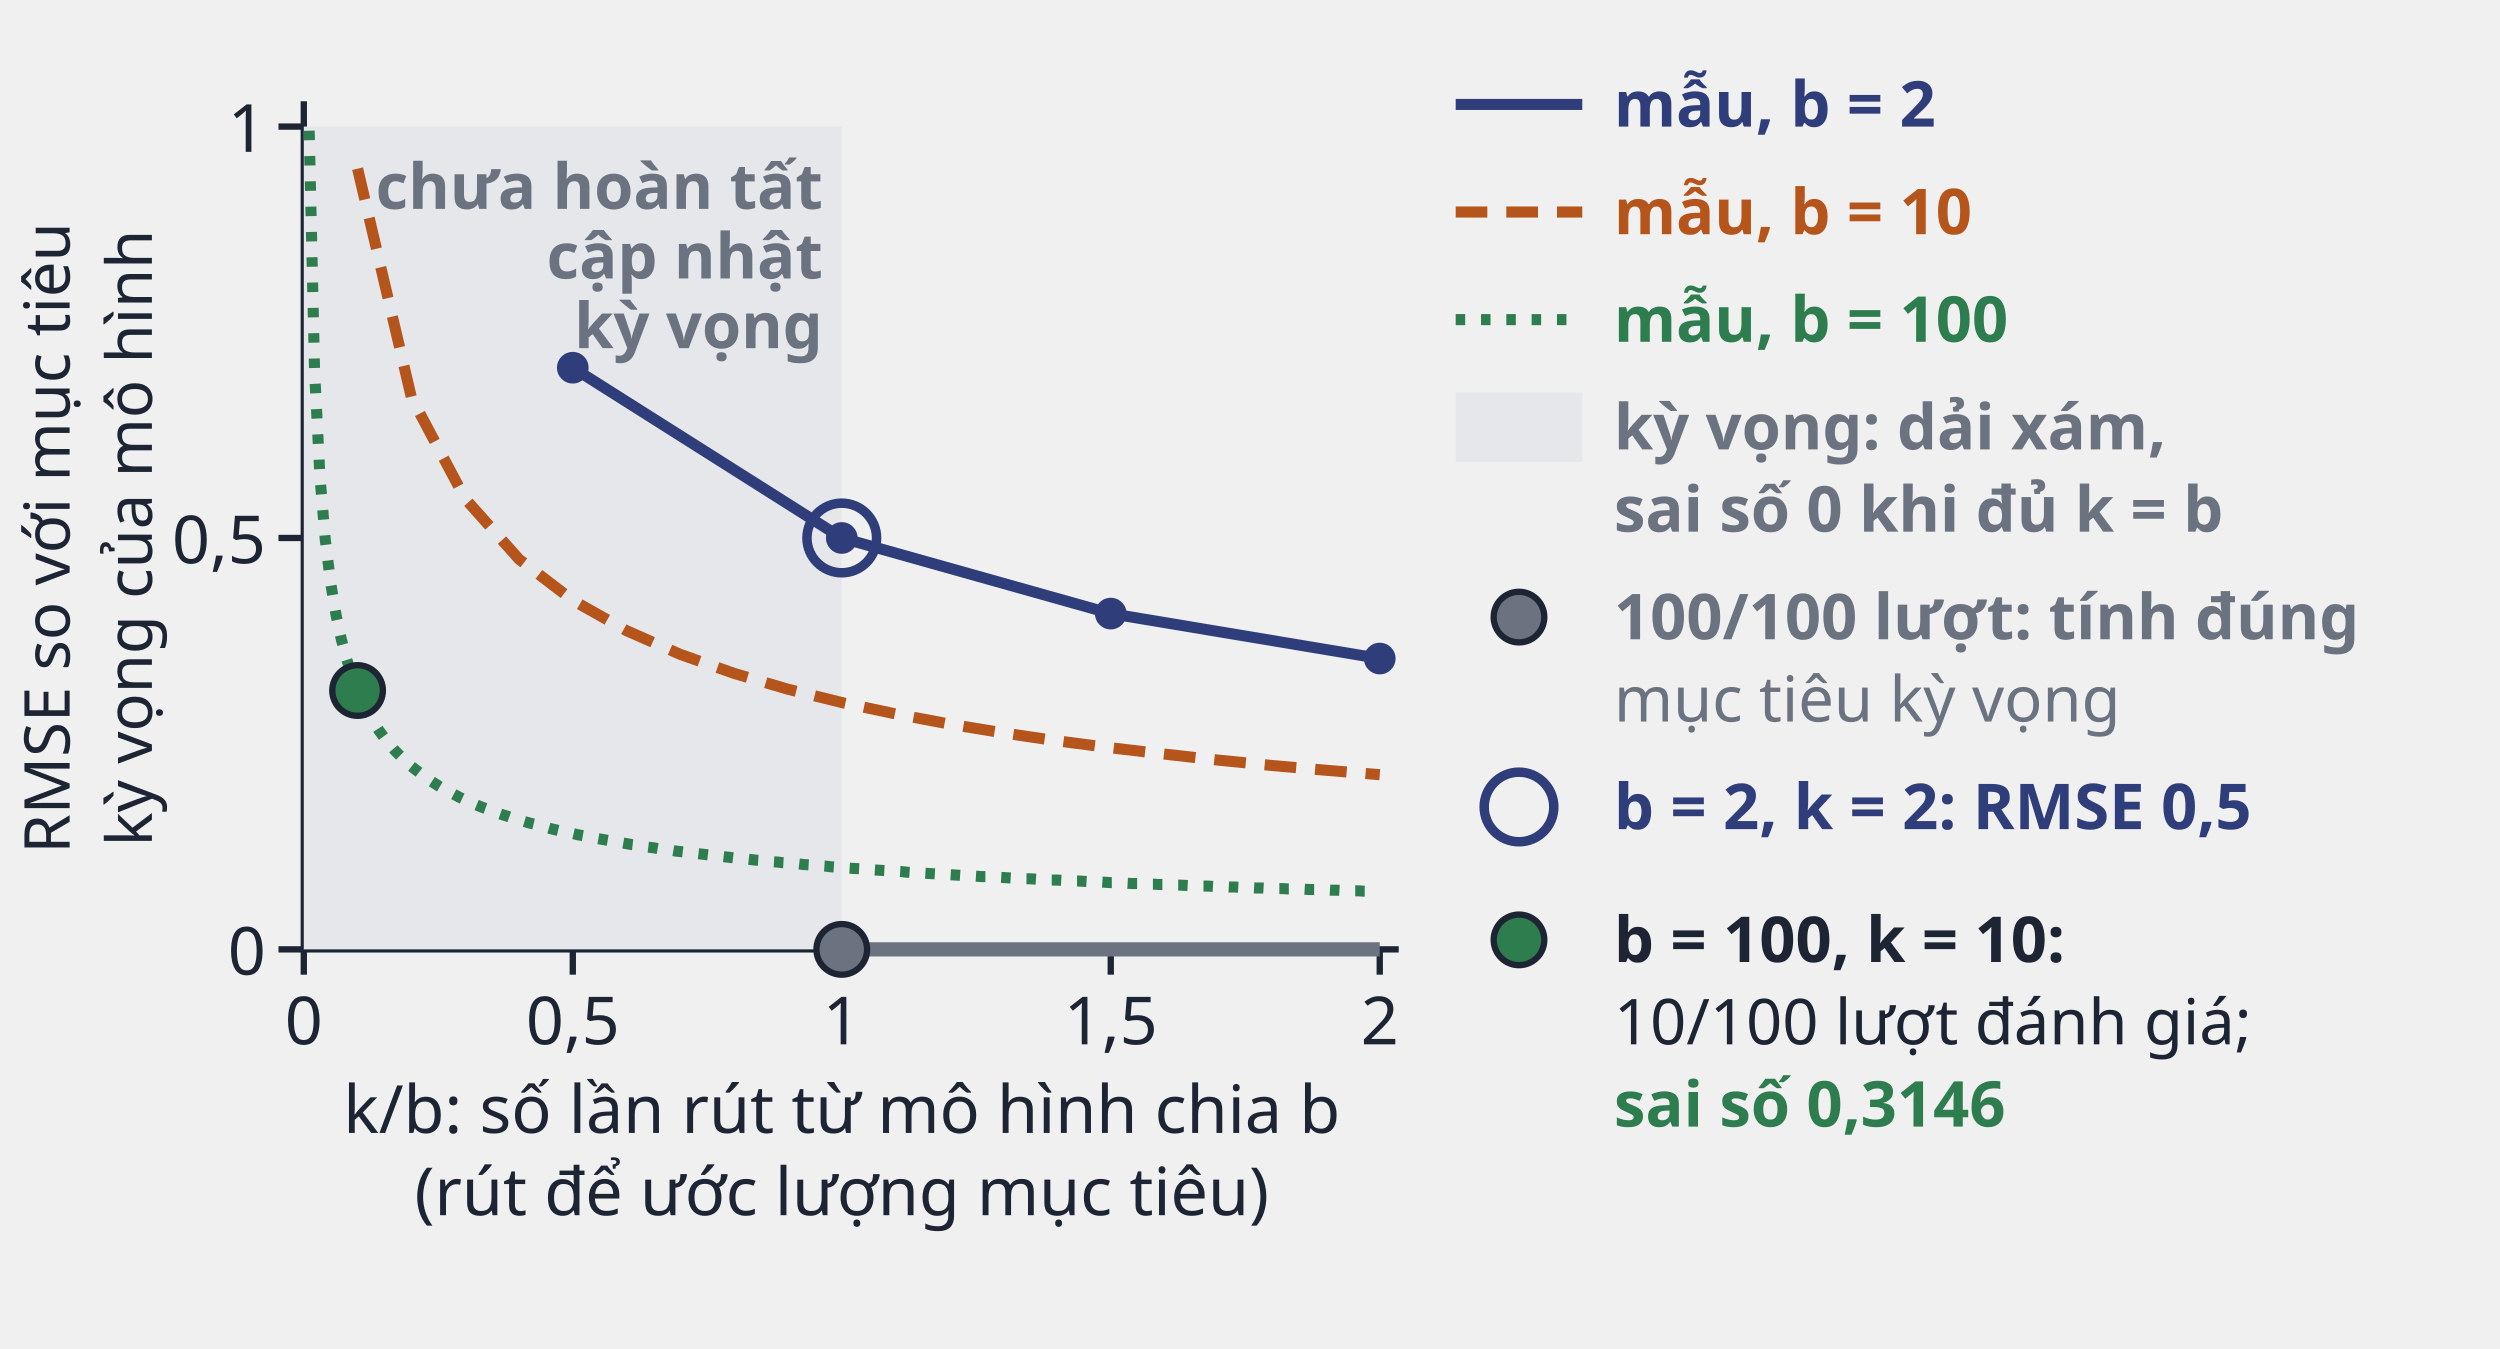
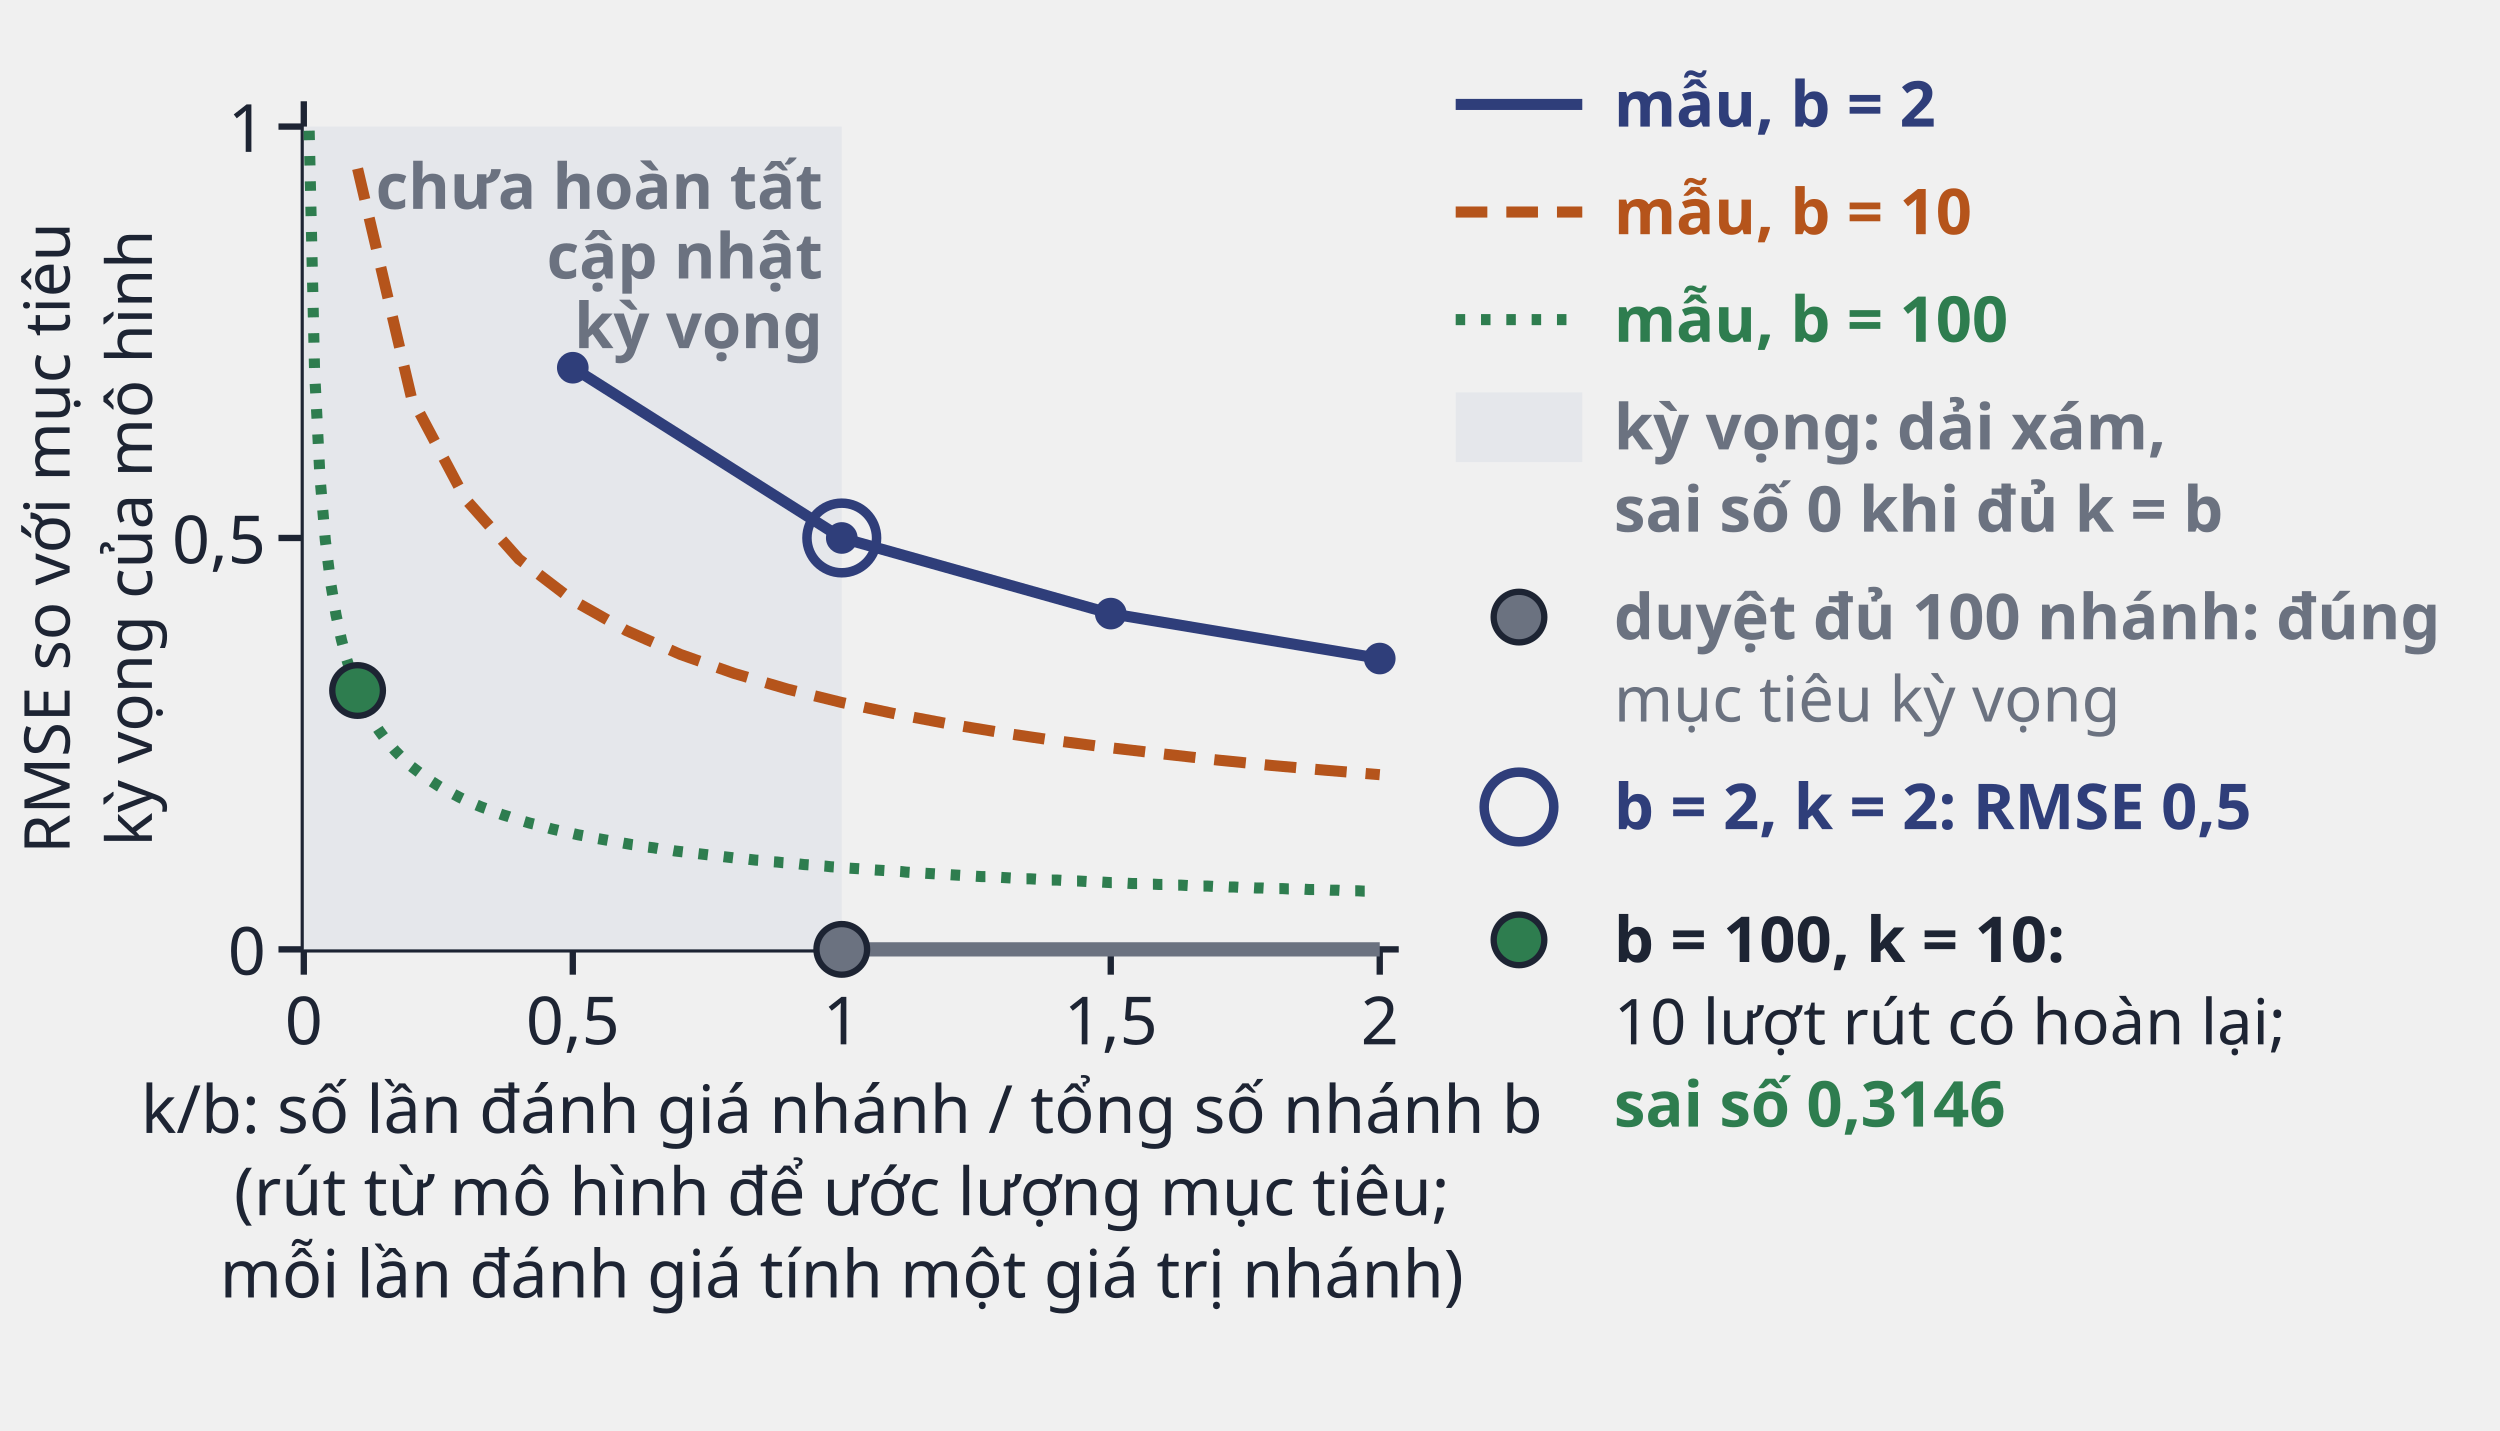
- <svg xmlns="http://www.w3.org/2000/svg" viewBox="0 0 790 426" width="790" height="426" role="img" aria-labelledby="t d" font-family="'Source Sans 3','Source Sans Pro','Noto Sans',Arial,sans-serif" fill="#1d2433">
+ <svg xmlns="http://www.w3.org/2000/svg" viewBox="0 0 790 452" width="790" height="452" role="img" aria-labelledby="t d" font-family="'Source Sans 3','Source Sans Pro','Noto Sans',Arial,sans-serif" fill="#1d2433">
  <defs>
    <marker id="ar" markerUnits="userSpaceOnUse" markerWidth="16" markerHeight="16" refX="14" refY="8" orient="auto">
      <path d="M0,0 L16,8 L0,16 Z" fill="#2F3E7A" />
    </marker>
    <marker id="ao" markerUnits="userSpaceOnUse" markerWidth="16" markerHeight="16" refX="14" refY="8" orient="auto">
      <path d="M0,0 L16,8 L0,16 Z" fill="#B5541B" />
    </marker>
    <marker id="ars" markerUnits="userSpaceOnUse" markerWidth="16" markerHeight="16" refX="14" refY="8" orient="auto-start-reverse">
      <path d="M0,0 L16,8 L0,16 Z" fill="#2F3E7A" />
    </marker>
    <marker id="aos" markerUnits="userSpaceOnUse" markerWidth="16" markerHeight="16" refX="14" refY="8" orient="auto-start-reverse">
      <path d="M0,0 L16,8 L0,16 Z" fill="#B5541B" />
    </marker>
    <marker id="ag" markerUnits="userSpaceOnUse" markerWidth="16" markerHeight="16" refX="14" refY="8" orient="auto">
      <path d="M0,0 L16,8 L0,16 Z" fill="#2E7D4F" />
    </marker>
    <marker id="ags" markerUnits="userSpaceOnUse" markerWidth="16" markerHeight="16" refX="14" refY="8" orient="auto-start-reverse">
      <path d="M0,0 L16,8 L0,16 Z" fill="#2E7D4F" />
    </marker>
    <marker id="ax" markerUnits="userSpaceOnUse" markerWidth="16" markerHeight="16" refX="14" refY="8" orient="auto">
      <path d="M0,0 L16,8 L0,16 Z" fill="#6B7280" />
    </marker>
    <marker id="axs" markerUnits="userSpaceOnUse" markerWidth="16" markerHeight="16" refX="14" refY="8" orient="auto-start-reverse">
      <path d="M0,0 L16,8 L0,16 Z" fill="#6B7280" />
    </marker>
    <marker id="ak" markerUnits="userSpaceOnUse" markerWidth="16" markerHeight="16" refX="14" refY="8" orient="auto">
      <path d="M0,0 L16,8 L0,16 Z" fill="#1d2433" />
    </marker>
    <marker id="aks" markerUnits="userSpaceOnUse" markerWidth="16" markerHeight="16" refX="14" refY="8" orient="auto-start-reverse">
      <path d="M0,0 L16,8 L0,16 Z" fill="#1d2433" />
    </marker>
    <pattern id="van" patternUnits="userSpaceOnUse" width="10" height="10" patternTransform="rotate(45)">
      <rect width="10" height="10" fill="#FFFFFF" />
      <line x1="0" y1="0" x2="0" y2="10" stroke="#2F3E7A" stroke-width="3.5" />
    </pattern>
    <pattern id="vano" patternUnits="userSpaceOnUse" width="10" height="10" patternTransform="rotate(45)">
      <rect width="10" height="10" fill="#FFFFFF" />
      <line x1="0" y1="0" x2="0" y2="10" stroke="#B5541B" stroke-width="3.5" />
    </pattern>
    <pattern id="vanx" patternUnits="userSpaceOnUse" width="10" height="10" patternTransform="rotate(45)">
      <rect width="10" height="10" fill="#FFFFFF" />
      <line x1="0" y1="0" x2="0" y2="10" stroke="#6B7280" stroke-width="3.5" />
    </pattern>
  </defs>
  <line x1="96" y1="300" x2="442" y2="300" stroke="#1d2433" stroke-width="2" />
  <line x1="96" y1="300" x2="96" y2="32" stroke="#1d2433" stroke-width="2" />
  <line x1="96.0" y1="300" x2="96.0" y2="308" stroke="#1d2433" stroke-width="2" />
  <text x="96.0" y="330" font-size="21" text-anchor="middle" font-weight="normal" fill="#1d2433">0</text>
  <line x1="181.0" y1="300" x2="181.0" y2="308" stroke="#1d2433" stroke-width="2" />
  <text x="181.0" y="330" font-size="21" text-anchor="middle" font-weight="normal" fill="#1d2433">0,5</text>
  <line x1="266.0" y1="300" x2="266.0" y2="308" stroke="#1d2433" stroke-width="2" />
  <text x="266.0" y="330" font-size="21" text-anchor="middle" font-weight="normal" fill="#1d2433">1</text>
  <line x1="351.0" y1="300" x2="351.0" y2="308" stroke="#1d2433" stroke-width="2" />
  <text x="351.0" y="330" font-size="21" text-anchor="middle" font-weight="normal" fill="#1d2433">1,5</text>
  <line x1="436.0" y1="300" x2="436.0" y2="308" stroke="#1d2433" stroke-width="2" />
  <text x="436.0" y="330" font-size="21" text-anchor="middle" font-weight="normal" fill="#1d2433">2</text>
  <line x1="88" y1="300" x2="96" y2="300" stroke="#1d2433" stroke-width="2" />
  <text x="84" y="308" font-size="21" text-anchor="end" font-weight="normal" fill="#1d2433">0</text>
  <line x1="88" y1="170.0" x2="96" y2="170.0" stroke="#1d2433" stroke-width="2" />
  <text x="84" y="178.0" font-size="21" text-anchor="end" font-weight="normal" fill="#1d2433">0,5</text>
  <line x1="88" y1="40" x2="96" y2="40" stroke="#1d2433" stroke-width="2" />
  <text x="84" y="48" font-size="21" text-anchor="end" font-weight="normal" fill="#1d2433">1</text>
-   <text x="266.0" y="358" font-size="21" text-anchor="middle" font-weight="normal" fill="#1d2433">k/b: số lần rút từ mô hình chia b</text>
-   <text x="266.0" y="384" font-size="21" text-anchor="middle" font-weight="normal" fill="#1d2433">(rút để ước lượng mục tiêu)</text>
+   <text x="266.0" y="358" font-size="21" text-anchor="middle" font-weight="normal" fill="#1d2433">k/b: số lần đánh giá nhánh / tổng số nhánh b</text>
+   <text x="266.0" y="384" font-size="21" text-anchor="middle" font-weight="normal" fill="#1d2433">(rút từ mô hình để ước lượng mục tiêu;</text>
+   <text x="266.0" y="410" font-size="21" text-anchor="middle" font-weight="normal" fill="#1d2433">mỗi lần đánh giá tính một giá trị nhánh)</text>
  <text x="22" y="170.0" font-size="20" text-anchor="middle" transform="rotate(-90 22 170.0)">RMSE so với mục tiêu</text>
  <text x="48" y="170.0" font-size="20" text-anchor="middle" transform="rotate(-90 48 170.0)">kỳ vọng của mô hình</text>
  <rect x="96.0" y="40" width="170.0" height="260" rx="0" fill="#E5E7EB" stroke="none" stroke-width="2.5" />
  <text x="260.0" y="66.0" font-size="20" text-anchor="end" font-weight="bold" fill="#6B7280">chưa hoàn tất</text>
  <text x="260.0" y="88.0" font-size="20" text-anchor="end" font-weight="bold" fill="#6B7280">cập nhật</text>
  <text x="260.0" y="110.0" font-size="20" text-anchor="end" font-weight="bold" fill="#6B7280">kỳ vọng</text>
  <line x1="266.0" y1="300" x2="436.0" y2="300" stroke="#6B7280" stroke-width="4.5" />
  <polyline points="181.0,116.2 266.0,170.0 351.0,193.9 436.0,208.1" fill="none" stroke="#2F3E7A" stroke-width="3.5" />
  <circle cx="181.0" cy="116.2" r="5" fill="#2F3E7A" />
  <circle cx="266.0" cy="170.0" r="5" fill="#2F3E7A" />
  <circle cx="351.0" cy="193.9" r="5" fill="#2F3E7A" />
  <circle cx="436.0" cy="208.1" r="5" fill="#2F3E7A" />
  <polyline points="113.0,53.3 130.0,125.6 147.0,157.6 164.0,176.7 181.0,189.7 198.0,199.3 215.0,206.8 232.0,212.8 249.0,217.8 266.0,222.0 283.0,225.6 300.0,228.8 317.0,231.6 334.0,234.1 351.0,236.3 368.0,238.3 385.0,240.2 402.0,241.9 419.0,243.4 436.0,244.8" fill="none" stroke="#B5541B" stroke-width="3.5" stroke-dasharray="10 6" />
  <polyline points="97.7,41.3 99.4,117.1 101.1,150.6 102.8,170.7 104.5,184.3 106.2,194.4 107.9,202.2 109.6,208.5 111.3,213.8 113.0,218.2 114.7,222.0 116.4,225.3 118.1,228.3 119.8,230.9 121.5,233.2 123.2,235.3 124.9,237.3 126.6,239.0 128.3,240.7 130.0,242.2 131.7,243.5 133.4,244.8 135.1,246.1 136.8,247.2 138.5,248.3 140.2,249.3 141.9,250.2 143.6,251.1 145.3,252.0 147.0,252.8 148.7,253.5 150.4,254.3 152.1,255.0 153.8,255.6 155.5,256.3 157.2,256.9 158.9,257.5 160.6,258.0 162.3,258.6 164.0,259.1 165.7,259.6 167.4,260.1 169.1,260.5 170.8,261.0 172.5,261.4 174.2,261.9 175.9,262.3 177.6,262.7 179.3,263.0 181.0,263.4 182.7,263.8 184.4,264.1 186.1,264.5 187.8,264.8 189.5,265.1 191.2,265.4 192.9,265.7 194.6,266.0 196.3,266.3 198.0,266.6 199.7,266.9 201.4,267.1 203.1,267.4 204.8,267.7 206.5,267.9 208.2,268.2 209.9,268.4 211.6,268.6 213.3,268.9 215.0,269.1 216.7,269.3 218.4,269.5 220.1,269.7 221.8,269.9 223.5,270.1 225.2,270.3 226.9,270.5 228.6,270.7 230.3,270.9 232.0,271.1 233.7,271.3 235.4,271.4 237.1,271.6 238.8,271.8 240.5,271.9 242.2,272.1 243.9,272.3 245.6,272.4 247.3,272.6 249.0,272.7 250.7,272.9 252.4,273.0 254.1,273.2 255.8,273.3 257.5,273.5 259.2,273.6 260.9,273.7 262.6,273.9 264.3,274.0 266.0,274.1 267.7,274.3 269.4,274.4 271.1,274.5 272.8,274.6 274.5,274.8 276.2,274.9 277.9,275.0 279.6,275.1 281.3,275.2 283.0,275.3 284.7,275.4 286.4,275.6 288.1,275.7 289.8,275.8 291.5,275.9 293.2,276.0 294.9,276.1 296.6,276.2 298.3,276.3 300.0,276.4 301.7,276.5 303.4,276.6 305.1,276.7 306.8,276.8 308.5,276.9 310.2,277.0 311.9,277.0 313.6,277.1 315.3,277.2 317.0,277.3 318.7,277.4 320.4,277.5 322.1,277.6 323.8,277.7 325.5,277.7 327.2,277.8 328.9,277.9 330.6,278.0 332.3,278.1 334.0,278.1 335.7,278.2 337.4,278.3 339.1,278.4 340.8,278.4 342.5,278.5 344.2,278.6 345.9,278.7 347.6,278.7 349.3,278.8 351.0,278.9 352.7,278.9 354.4,279.0 356.1,279.1 357.8,279.2 359.5,279.2 361.2,279.3 362.9,279.4 364.6,279.4 366.3,279.5 368.0,279.5 369.7,279.6 371.4,279.7 373.1,279.7 374.8,279.8 376.5,279.9 378.2,279.9 379.9,280.0 381.6,280.0 383.3,280.1 385.0,280.2 386.7,280.2 388.4,280.3 390.1,280.3 391.8,280.4 393.5,280.4 395.2,280.5 396.9,280.6 398.6,280.6 400.3,280.7 402.0,280.7 403.7,280.8 405.4,280.8 407.1,280.9 408.8,280.9 410.5,281.0 412.2,281.0 413.9,281.1 415.6,281.1 417.3,281.2 419.0,281.2 420.7,281.3 422.4,281.3 424.1,281.4 425.8,281.4 427.5,281.5 429.2,281.5 430.9,281.6 432.6,281.6 434.3,281.7 436.0,281.7" fill="none" stroke="#2E7D4F" stroke-width="3.5" stroke-dasharray="3 5" />
  <circle cx="113.0" cy="218.2" r="8" fill="#2E7D4F" stroke="#1d2433" stroke-width="2" />
  <line x1="460" y1="33" x2="500" y2="33" stroke="#2F3E7A" stroke-width="3.5" />
  <text x="510" y="40" font-size="20" text-anchor="start" font-weight="bold" fill="#2F3E7A">mẫu, b = 2</text>
  <line x1="460" y1="67" x2="500" y2="67" stroke="#B5541B" stroke-width="3.5" stroke-dasharray="10 6" />
  <text x="510" y="74" font-size="20" text-anchor="start" font-weight="bold" fill="#B5541B">mẫu, b = 10</text>
  <line x1="460" y1="101" x2="500" y2="101" stroke="#2E7D4F" stroke-width="3.5" stroke-dasharray="3 5" />
  <text x="510" y="108" font-size="20" text-anchor="start" font-weight="bold" fill="#2E7D4F">mẫu, b = 100</text>
  <rect x="460" y="124" width="40" height="22" rx="0" fill="#E5E7EB" stroke="none" stroke-width="2.5" />
  <text x="510" y="142" font-size="20" text-anchor="start" font-weight="bold" fill="#6B7280">kỳ vọng: dải xám,</text>
  <text x="510" y="168" font-size="20" text-anchor="start" font-weight="bold" fill="#6B7280">sai số 0 khi đủ k = b</text>
  <circle cx="266.0" cy="300.0" r="8" fill="#6B7280" stroke="#1d2433" stroke-width="2" />
  <circle cx="480.0" cy="195.0" r="8" fill="#6B7280" stroke="#1d2433" stroke-width="2" />
-   <text x="510" y="202" font-size="20" text-anchor="start" font-weight="bold" fill="#6B7280">100/100 lượt: tính đúng</text>
+   <text x="510" y="202" font-size="20" text-anchor="start" font-weight="bold" fill="#6B7280">duyệt đủ 100 nhánh: đúng</text>
  <text x="510" y="228" font-size="20" text-anchor="start" font-weight="normal" fill="#6B7280">mục tiêu kỳ vọng</text>
  <circle cx="266.0" cy="170.0" r="11" fill="none" stroke="#2F3E7A" stroke-width="3" />
  <circle cx="480" cy="255" r="11" fill="none" stroke="#2F3E7A" stroke-width="3" />
  <text x="510" y="262" font-size="20" text-anchor="start" font-weight="bold" fill="#2F3E7A">b = 2, k = 2: RMSE 0,5</text>
  <circle cx="480.0" cy="297.0" r="8" fill="#2E7D4F" stroke="#1d2433" stroke-width="2" />
  <text x="510" y="304" font-size="20" text-anchor="start" font-weight="bold" fill="#1d2433">b = 100, k = 10:</text>
-   <text x="510" y="330" font-size="20" text-anchor="start" font-weight="normal" fill="#1d2433">10/100 lượt đánh giá;</text>
+   <text x="510" y="330" font-size="20" text-anchor="start" font-weight="normal" fill="#1d2433">10 lượt rút có hoàn lại;</text>
  <text x="510" y="356" font-size="20" text-anchor="start" font-weight="bold" fill="#2E7D4F">sai số 0,3146</text>
</svg>
